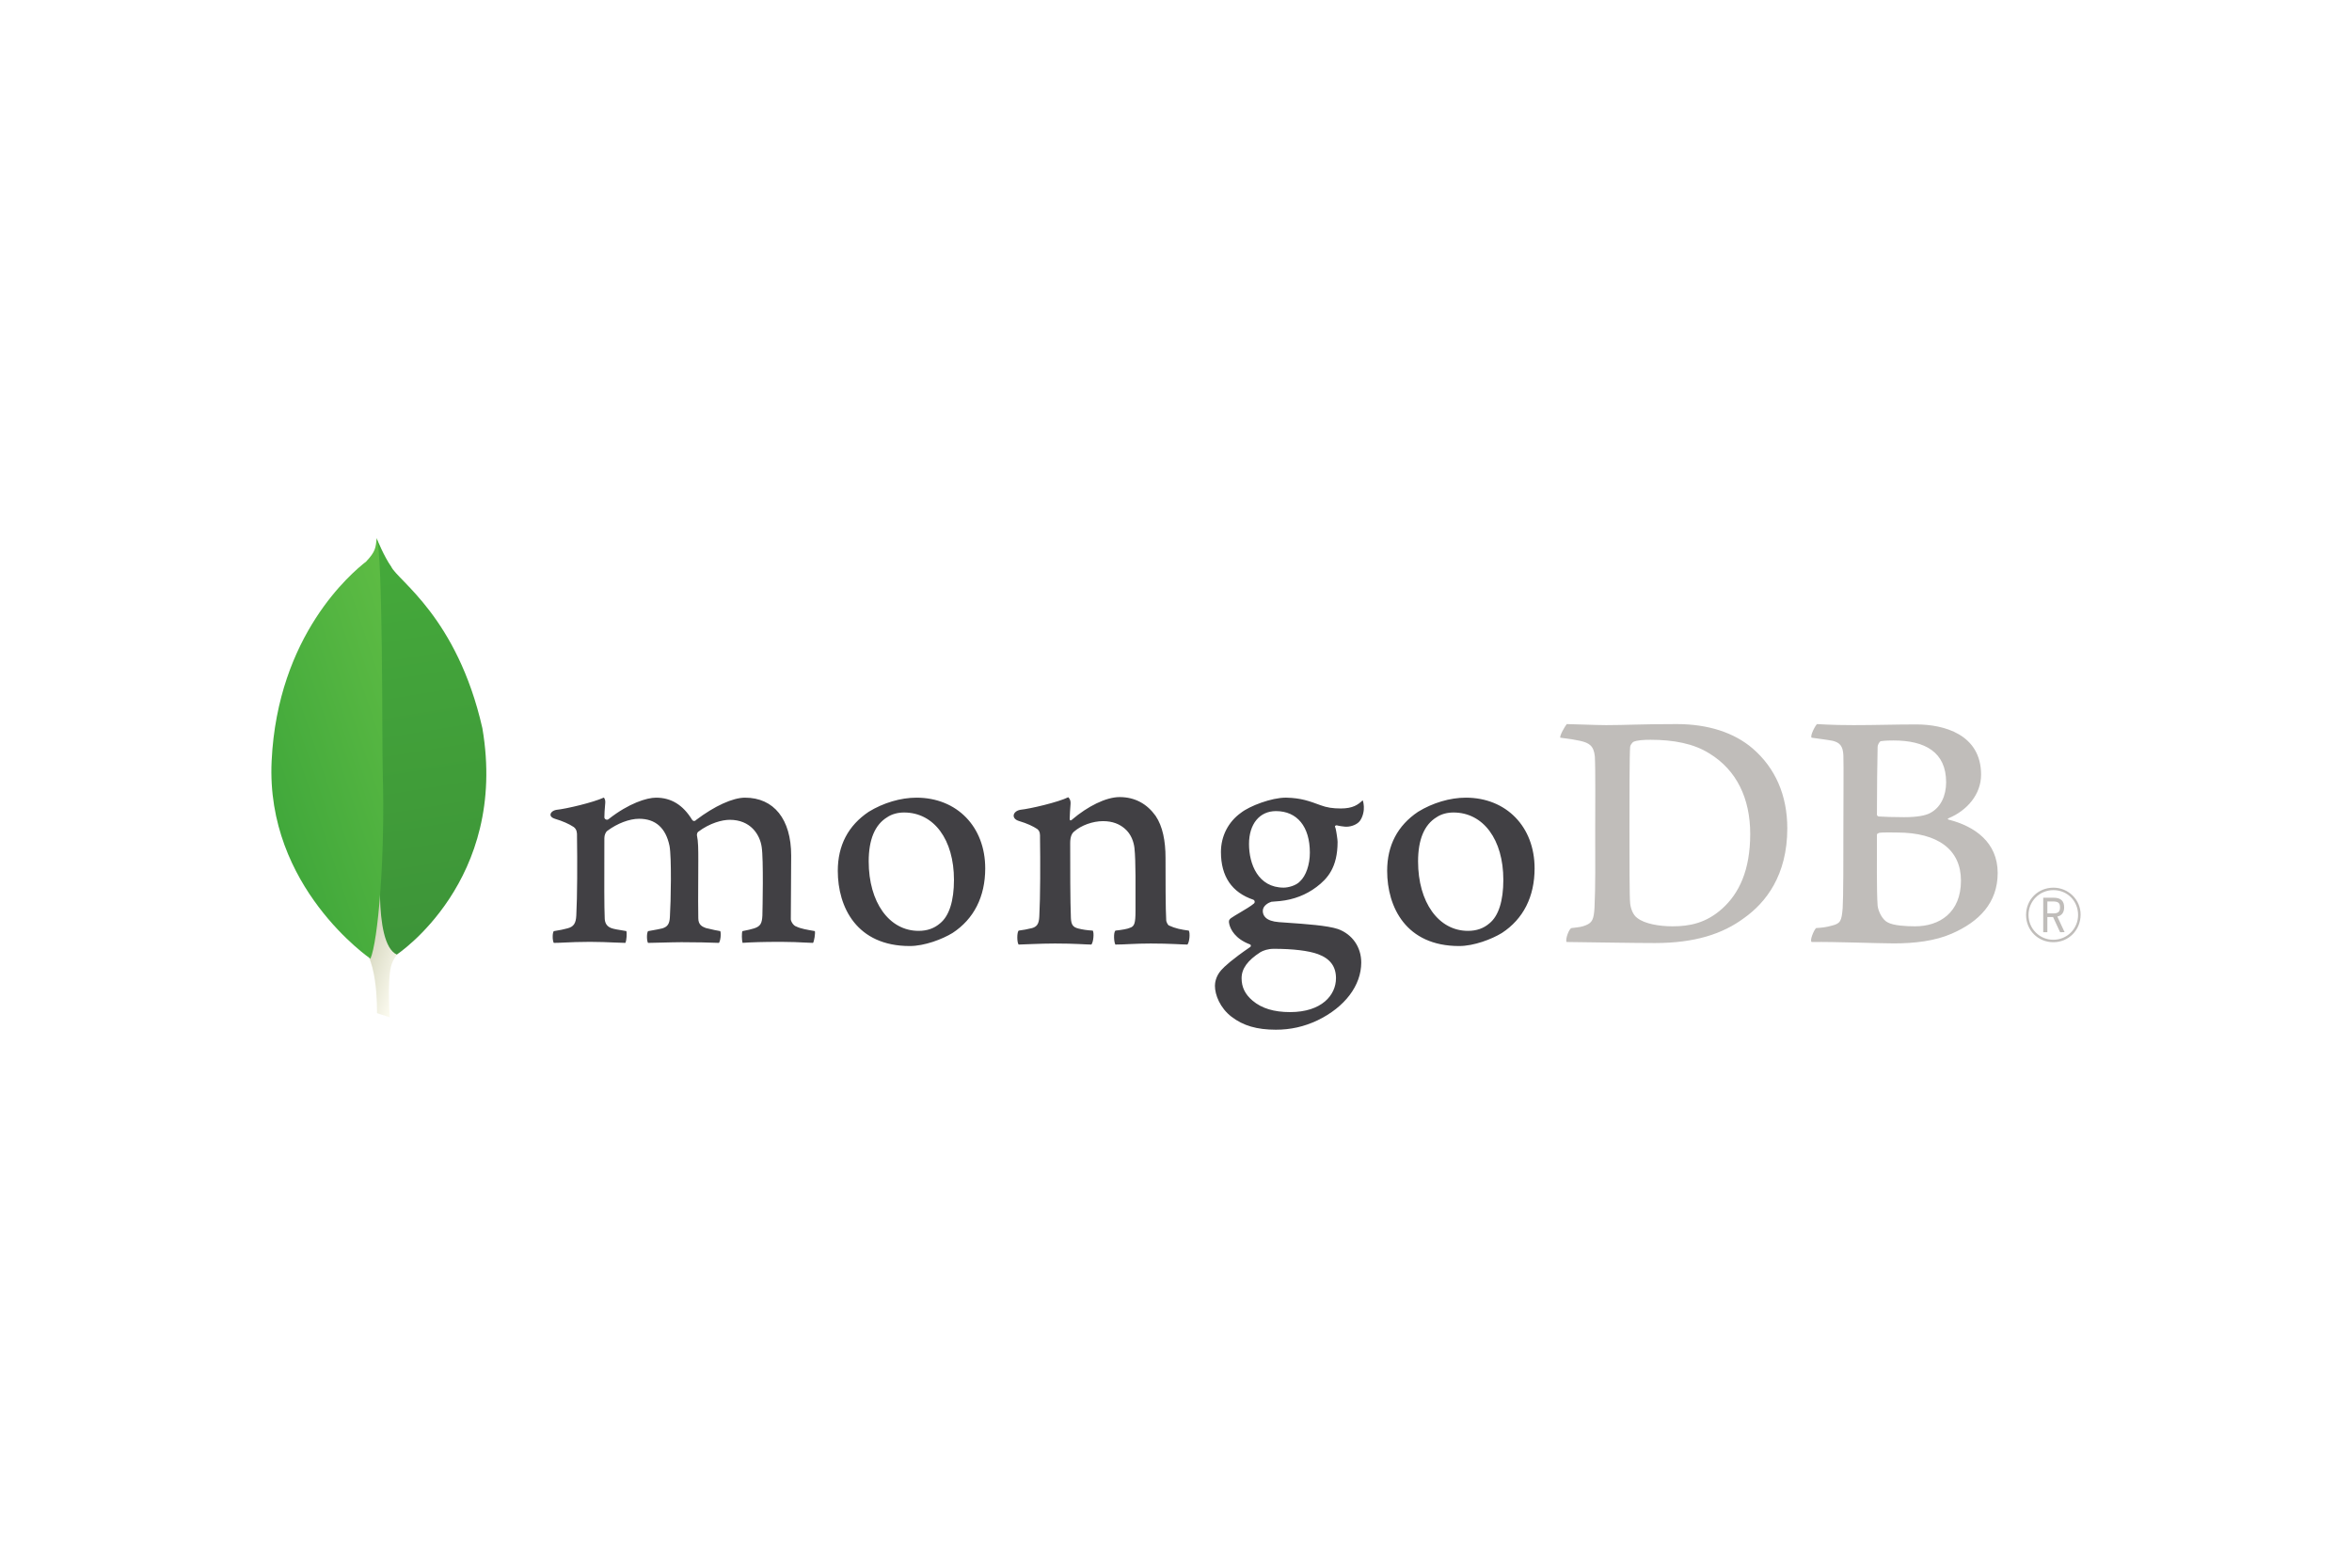
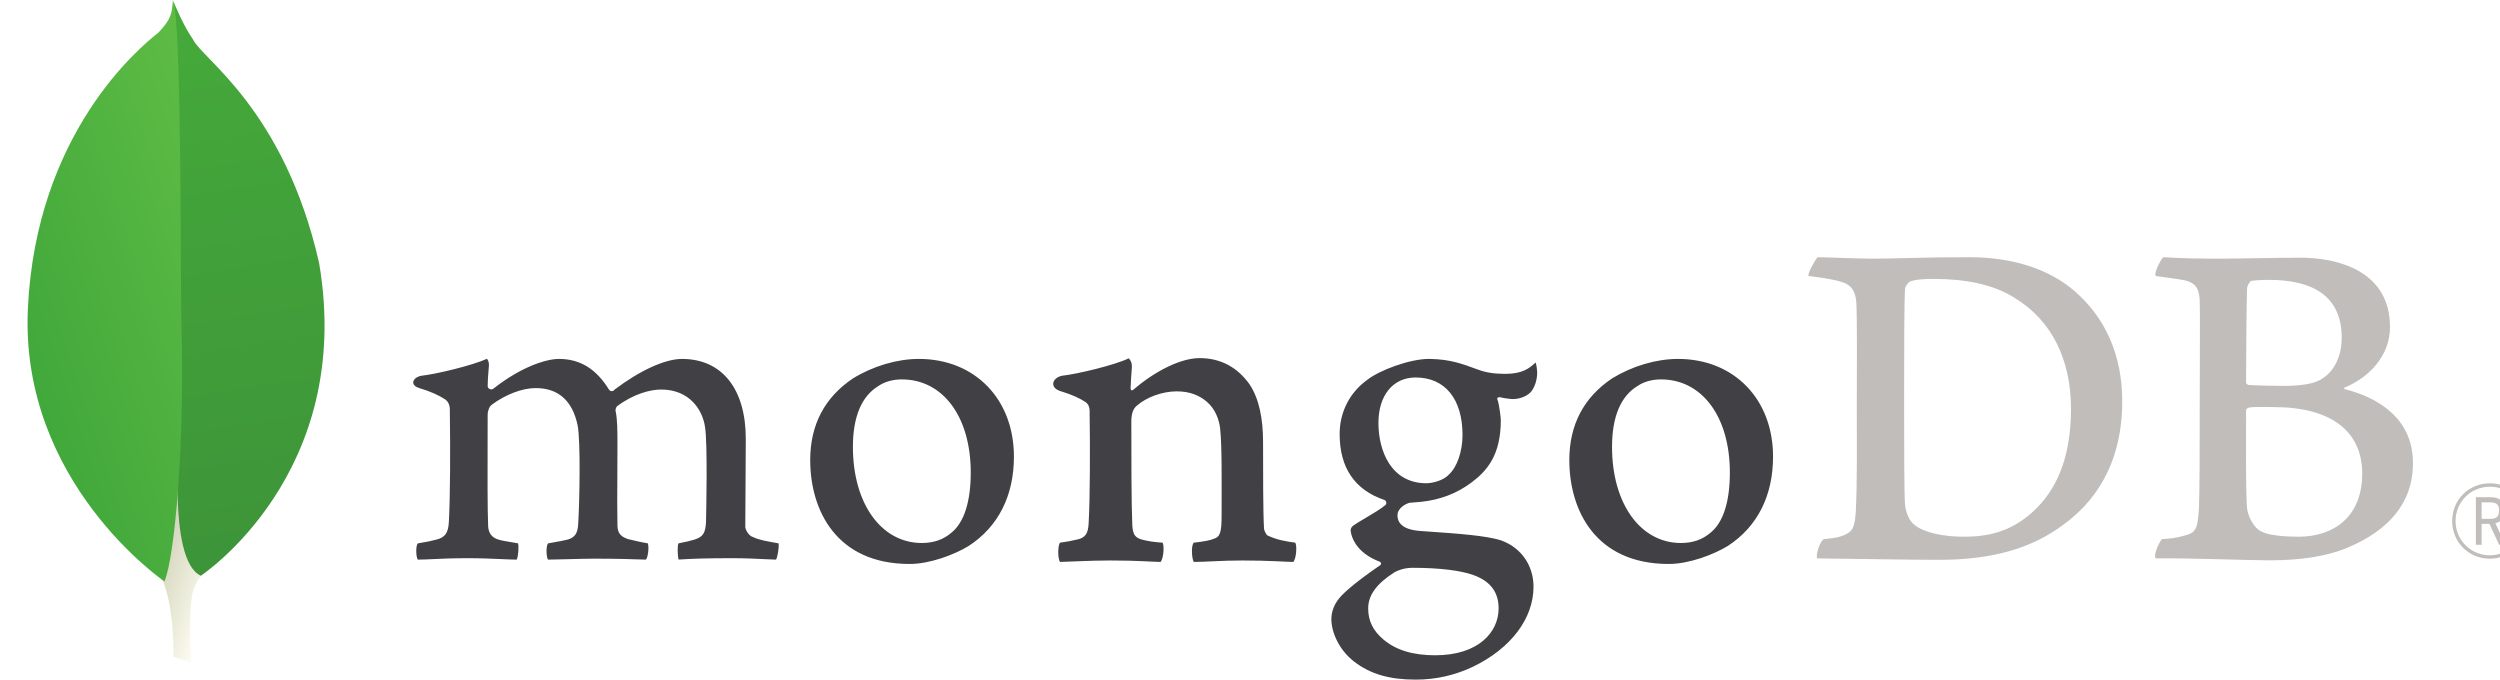
- <svg xmlns="http://www.w3.org/2000/svg" height="800" width="1200" viewBox="-79.021 -35.803 684.85 214.815">
-   <defs>
-     <linearGradient id="b" spreadMethod="pad" gradientTransform="matrix(344.394 -116.194 -104.815 -309.067 77.762 575.995)" gradientUnits="userSpaceOnUse" y2="0" x2="1" y1="0" x1="0">
-       <stop offset="0" stop-color="#929669" />
-       <stop offset=".231" stop-color="#929669" />
-       <stop offset="1" stop-color="#fdfcf1" />
+ <svg xmlns="http://www.w3.org/2000/svg" height="250.934" width="923.077" viewBox="-79.021 -35.803 526.808 67.38" version="1.1" id="svg48">
+   <defs id="defs28">
+     <linearGradient id="b" spreadMethod="pad" gradientTransform="matrix(344.394,-116.194,-104.815,-309.067,77.762,575.995)" gradientUnits="userSpaceOnUse" y2="0" x2="1" y1="0" x1="0">
+       <stop offset="0" stop-color="#929669" id="stop2" />
+       <stop offset=".231" stop-color="#929669" id="stop4" />
+       <stop offset="1" stop-color="#fdfcf1" id="stop6" />
    </linearGradient>
-     <linearGradient id="d" spreadMethod="pad" gradientTransform="matrix(241.166 -936.211 -1007.33 -161.502 203.932 1135.85)" gradientUnits="userSpaceOnUse" y2="0" x2="1" y1="0" x1="0">
-       <stop offset="0" stop-color="#45aa3a" />
-       <stop offset="1" stop-color="#3d9439" />
+     <linearGradient id="d" spreadMethod="pad" gradientTransform="matrix(241.166,-936.211,-1007.33,-161.502,203.932,1135.85)" gradientUnits="userSpaceOnUse" y2="0" x2="1" y1="0" x1="0">
+       <stop offset="0" stop-color="#45aa3a" id="stop9" />
+       <stop offset="1" stop-color="#3d9439" id="stop11" />
    </linearGradient>
-     <linearGradient id="f" spreadMethod="pad" gradientTransform="matrix(422.095 95.9042 131.897 -394.11 -25.083 595.855)" gradientUnits="userSpaceOnUse" y2="0" x2="1" y1="0" x1="0">
-       <stop offset="0" stop-color="#41a83b" />
-       <stop offset="1" stop-color="#5ebc44" />
+     <linearGradient id="f" spreadMethod="pad" gradientTransform="matrix(422.095,95.9042,131.897,-394.11,-25.083,595.855)" gradientUnits="userSpaceOnUse" y2="0" x2="1" y1="0" x1="0">
+       <stop offset="0" stop-color="#41a83b" id="stop14" />
+       <stop offset="1" stop-color="#5ebc44" id="stop16" />
    </linearGradient>
    <clipPath id="a" clipPathUnits="userSpaceOnUse">
-       <path d="M275.945 28.672l-29.961 9.918s3.821 151.64-50.867 162.258c-36.062 41.785 5.551 1784.892 136.559 5.972 0 0-44.84-22.515-53.328-60.75-8.485-38.261-2.403-117.398-2.403-117.398z" />
+       <path d="m 275.945,28.672 -29.961,9.918 c 0,0 3.821,151.64 -50.867,162.258 -36.062,41.785 5.551,1784.892 136.559,5.972 0,0 -44.84,-22.515 -53.328,-60.75 -8.485,-38.261 -2.403,-117.398 -2.403,-117.398 z" id="path19" />
    </clipPath>
    <clipPath id="c" clipPathUnits="userSpaceOnUse">
-       <path d="M292.098 175.105S552.441 346.574 491.449 702.68c-58.738 258.718-197.418 343.77-212.32 376.24-16.406 22.98-32.93 63.71-32.93 63.71l11.074-720.864s-22.906-220.11 34.825-246.661z" />
+       <path d="m 292.098,175.105 c 0,0 260.343,171.469 199.351,527.575 -58.738,258.718 -197.418,343.77 -212.32,376.24 -16.406,22.98 -32.93,63.71 -32.93,63.71 l 11.074,-720.864 c 0,0 -22.906,-220.11 34.825,-246.661 z" id="path22" />
    </clipPath>
    <clipPath id="e" clipPathUnits="userSpaceOnUse">
-       <path d="M230.742 165.523S-13.468 332.121.582 626.066C14.637 920.02 187.121 1064.55 220.715 1090.77c21.719 23.15 22.617 32.07 24.297 54.91 15.222-32.7 12.691-488.422 14.304-541.688 6.258-207.351-11.484-399.328-28.574-438.469z" />
+       <path d="m 230.742,165.523 c 0,0 -244.21,166.598 -230.16,460.543 14.055,293.954 186.539,438.484 220.133,464.704 21.719,23.15 22.617,32.07 24.297,54.91 15.222,-32.7 12.691,-488.422 14.304,-541.688 6.258,-207.351 -11.484,-399.328 -28.574,-438.469 z" id="path25" />
    </clipPath>
  </defs>
-   <g clip-path="url(#a)" transform="matrix(.125 0 0 -.125 0 143.21)">
-     <path d="M275.945 28.672l-29.961 9.918s3.821 151.64-50.867 162.258c-36.062 41.785 5.551 1784.892 136.559 5.972 0 0-44.84-22.515-53.328-60.75-8.485-38.261-2.403-117.398-2.403-117.398" fill="url(#b)" />
+   <g id="g871" transform="translate(5.803817,82.96116)">
+     <g id="g32" transform="matrix(0.125,0,0,-0.125,-79.02098,-13.46847)" clip-path="url(#a)">
+       <path style="fill:url(#b)" id="path30" d="m 275.945,28.672 -29.961,9.918 c 0,0 3.821,151.64 -50.867,162.258 -36.062,41.785 5.551,1784.892 136.559,5.972 0,0 -44.84,-22.515 -53.328,-60.75 -8.485,-38.261 -2.403,-117.398 -2.403,-117.398" />
+     </g>
+     <g id="g36" transform="matrix(0.125,0,0,-0.125,-79.02098,-13.46847)" clip-path="url(#c)">
+       <path style="fill:url(#d)" id="path34" d="m 292.098,175.105 c 0,0 260.343,171.469 199.351,527.575 -58.738,258.718 -197.418,343.77 -212.32,376.24 -16.406,22.98 -32.93,63.71 -32.93,63.71 l 11.074,-720.864 c 0,0 -22.906,-220.11 34.825,-246.661" />
+     </g>
+     <g id="g40" transform="matrix(0.125,0,0,-0.125,-79.02098,-13.46847)" clip-path="url(#e)">
+       <path style="fill:url(#f)" id="path38" d="m 230.742,165.523 c 0,0 -244.21,166.598 -230.16,460.543 14.055,293.954 186.539,438.484 220.133,464.704 21.719,23.15 22.617,32.07 24.297,54.91 15.222,-32.7 12.691,-488.422 14.304,-541.688 6.258,-207.351 -11.484,-399.328 -28.574,-438.469" />
+     </g>
+     <path style="fill:#c0bdba" id="path42" d="m 318.68,-46.018 c 2.16,1.726 6.477,2.437 10.283,2.437 4.935,0 9.767,-0.916 14.496,-5.178 4.831,-4.369 8.123,-11.07 8.123,-21.731 0,-10.256 -3.908,-18.583 -11.927,-23.457 -4.525,-2.843 -10.383,-3.959 -17.067,-3.959 -1.954,0 -3.908,0.101 -5.039,0.608 -0.309,0.203 -0.926,1.016 -0.926,1.423 -0.205,1.827 -0.205,15.738 -0.205,23.963 0,8.427 0,20.206 0.205,21.629 0.105,1.218 0.72,3.35 2.057,4.264 z m -20.521,-56.459 c 1.747,0 8.389,0.304 11.475,0.304 5.757,0 9.766,-0.304 20.561,-0.304 9.049,0 16.659,2.437 22.108,7.108 6.581,5.687 10.076,13.607 10.076,23.253 0,13.708 -6.271,21.628 -12.543,26.096 -6.273,4.67 -14.396,7.31 -26.013,7.31 -6.17,0 -16.762,-0.202 -25.604,-0.302 h -0.121 c -0.41,-0.814 0.757,-3.98 1.481,-4.063 2.39,-0.27 3.037,-0.362 4.147,-0.82 1.867,-0.767 2.308,-1.718 2.515,-5.07 0.307,-6.294 0.205,-13.809 0.205,-22.339 0,-6.092 0.102,-17.973 -0.103,-21.73 -0.309,-3.147 -1.643,-3.959 -4.318,-4.57 -1.337,-0.303 -3.187,-0.608 -5.757,-0.913 -0.207,-0.609 1.377,-3.351 1.891,-3.96 m 91.446,4.977 c -0.41,0.102 -0.925,1.118 -0.925,1.625 -0.1,3.655 -0.203,13.2 -0.203,19.8 0,0.202 0.306,0.507 0.513,0.507 1.337,0.103 4.625,0.204 7.402,0.204 3.907,0 6.171,-0.509 7.403,-1.118 3.29,-1.624 4.832,-5.178 4.832,-9.036 0,-8.834 -6.169,-12.186 -15.318,-12.186 -0.617,0 -2.366,0 -3.704,0.204 z m 23.34,40.617 c 0,-8.936 -6.578,-14.013 -18.61,-14.013 -0.513,0 -4.318,-0.102 -5.243,0.102 -0.309,0.1 -0.615,0.304 -0.615,0.507 0,6.398 -0.105,16.653 0.203,20.713 0.207,1.727 1.442,4.165 2.983,4.875 1.646,0.915 5.345,1.118 7.916,1.118 7.095,0 13.366,-3.961 13.366,-13.302 z m -41.908,-45.593 c 0.925,0 3.662,0.304 10.652,0.304 6.581,0 11.926,-0.202 18.301,-0.202 7.917,0 18.815,2.843 18.815,14.622 0,5.787 -4.11,10.459 -9.457,12.693 -0.309,0.101 -0.309,0.304 0,0.406 7.609,1.928 14.291,6.6 14.291,15.535 0,8.732 -5.449,14.216 -13.366,17.669 -4.833,2.131 -10.795,2.842 -16.864,2.842 -4.626,0 -17.024,-0.507 -23.914,-0.404 -0.72,-0.307 0.66,-3.556 1.275,-4.063 1.647,-0.101 2.915,-0.22 4.664,-0.728 2.466,-0.609 2.759,-1.404 3.068,-5.06 0.207,-3.147 0.207,-14.419 0.207,-22.441 0,-10.966 0.101,-18.378 0,-22.034 -0.105,-2.843 -1.132,-3.758 -3.086,-4.265 -1.541,-0.304 -4.111,-0.61 -6.168,-0.914 -0.516,-0.508 1.068,-3.554 1.582,-3.96" />
+     <path style="fill:#414044" id="path44" d="m 3.207,-38.753 c -0.172,-0.273 -0.353,-1.08 -0.315,-2.052 0.029,-0.74 0.175,-1.208 0.314,-1.369 1.939,-0.306 2.857,-0.513 3.947,-0.804 1.817,-0.451 2.502,-1.433 2.61,-3.758 0.298,-5.476 0.315,-15.745 0.206,-22.967 l 10e-4,-0.213 c 0.009,-0.775 0.021,-1.834 -0.952,-2.581 -1.426,-0.94 -3.204,-1.717 -5.453,-2.391 -0.861,-0.255 -1.337,-0.708 -1.312,-1.237 0.027,-0.509 0.567,-1.156 1.69,-1.372 2.977,-0.307 10.783,-2.166 13.846,-3.579 0.181,0.22 0.468,0.698 0.412,1.46 -0.023,0.32 -0.05,0.654 -0.079,1.002 -0.087,1.02 -0.185,2.177 -0.185,3.33 0,0.34 0.368,0.662 0.759,0.662 a 0.746,0.746 0 0 0 0.532,-0.225 c 5.838,-4.57 11.059,-6.2 13.747,-6.2 4.417,0 7.854,2.108 10.51,6.443 0.156,0.23 0.365,0.35 0.6,0.35 a 0.675,0.675 0 0 0 0.556,-0.298 c 5.368,-4.067 10.688,-6.495 14.244,-6.495 8.418,0 13.445,6.294 13.445,16.832 0,3.029 -0.03,6.867 -0.057,10.45 -0.026,3.144 -0.048,6.091 -0.048,8.13 0,0.495 0.662,1.866 1.66,2.14 1.23,0.6 3.01,0.905 5.254,1.292 l 0.086,0.014 c 0.172,0.604 -0.186,2.954 -0.528,3.435 -0.557,-0.004 -1.329,-0.045 -2.29,-0.093 -1.748,-0.09 -4.143,-0.21 -6.932,-0.21 -5.592,0 -8.515,0.11 -11.306,0.29 -0.21,-0.698 -0.284,-2.947 -0.027,-3.415 1.627,-0.305 2.432,-0.51 3.41,-0.8 1.78,-0.586 2.292,-1.392 2.396,-3.754 0.041,-1.68 0.364,-16.46 -0.209,-19.969 -0.527,-3.636 -3.272,-7.893 -9.274,-7.893 -2.226,0 -5.823,0.924 -9.252,3.522 -0.213,0.206 -0.336,0.608 -0.336,0.871 l 0.006,0.068 c 0.404,1.894 0.404,4.103 0.404,7.446 0,1.905 -0.012,3.926 -0.023,5.933 -0.023,4.075 -0.045,7.922 0.023,10.829 0,1.982 1.2,2.454 2.165,2.836 0.523,0.116 0.94,0.216 1.356,0.315 0.809,0.195 1.644,0.396 2.882,0.594 0.17,0.39 0.184,1.557 -0.048,2.555 -0.13,0.551 -0.279,0.794 -0.358,0.873 -3.11,-0.106 -6.301,-0.2 -10.905,-0.2 -1.396,0 -3.675,0.06 -5.685,0.114 -1.63,0.043 -3.173,0.086 -4.05,0.09 -0.127,-0.201 -0.305,-0.844 -0.305,-1.77 0,-0.861 0.158,-1.468 0.32,-1.655 0.433,-0.08 0.845,-0.153 1.237,-0.223 1.08,-0.192 2.013,-0.357 2.908,-0.577 1.524,-0.464 2.096,-1.31 2.207,-3.246 0.297,-4.519 0.53,-17.536 -0.11,-20.796 -1.09,-5.232 -4.072,-7.883 -8.86,-7.883 -2.809,0 -6.353,1.35 -9.25,3.52 -0.487,0.357 -0.854,1.258 -0.854,2.09 0,1.55 -0.005,3.396 -0.011,5.375 -0.02,6.538 -0.043,14.675 0.117,18.197 0.097,1.082 0.474,2.37 2.518,2.846 0.445,0.124 1.218,0.254 2.113,0.401 0.515,0.086 1.078,0.18 1.657,0.283 0.208,0.56 0.08,2.754 -0.276,3.437 -0.893,-0.005 -1.992,-0.057 -3.254,-0.112 -1.926,-0.085 -4.322,-0.192 -7.053,-0.192 -3.213,0 -5.45,0.107 -7.248,0.192 -1.205,0.057 -2.25,0.108 -3.293,0.112 m 102.002,-37.977 c -1.871,0 -3.619,0.49 -4.919,1.38 -3.57,2.169 -5.387,6.5 -5.387,12.86 0,11.914 5.972,20.233 14.521,20.233 2.523,0 4.579,-0.725 6.288,-2.215 2.627,-2.142 4.02,-6.514 4.02,-12.637 0,-11.736 -5.837,-19.62 -14.523,-19.62 z m 1.646,38.891 c -15.447,0 -20.95,-11.318 -20.95,-21.908 0,-7.398 3.028,-13.183 9.004,-17.192 4.248,-2.608 9.319,-4.108 13.9,-4.108 11.789,0 20.024,8.466 20.024,20.59 0,8.242 -3.291,14.748 -9.515,18.814 -2.985,1.829 -8.164,3.804 -12.463,3.804 m 158.32,-38.891 c -1.873,0 -3.622,0.49 -4.92,1.38 -3.57,2.169 -5.387,6.498 -5.387,12.86 0,11.914 5.97,20.233 14.521,20.233 2.523,0 4.579,-0.725 6.288,-2.216 2.626,-2.14 4.02,-6.512 4.02,-12.634 0,-11.737 -5.837,-19.623 -14.522,-19.623 z m 1.645,38.891 c -15.448,0 -20.952,-11.317 -20.952,-21.907 0,-7.4 3.031,-13.185 9.007,-17.194 4.247,-2.608 9.318,-4.107 13.898,-4.107 11.79,0 20.025,8.468 20.025,20.589 0,8.244 -3.291,14.75 -9.515,18.813 -2.985,1.83 -8.163,3.806 -12.463,3.806 m -53.338,-39.296 c -4.762,0 -7.839,3.756 -7.839,9.57 0,5.866 2.646,12.716 10.102,12.716 1.28,0 3.602,-0.568 4.752,-1.835 1.732,-1.59 2.863,-4.875 2.863,-8.344 0,-7.582 -3.693,-12.107 -9.878,-12.107 z m -0.615,40.107 c -1.789,0 -3.09,0.52 -3.868,0.956 -3.769,2.414 -5.516,4.824 -5.516,7.6 0,2.616 1.017,4.695 3.202,6.544 2.647,2.24 6.215,3.33 10.91,3.33 9.233,0 13.373,-4.96 13.373,-9.875 0,-3.42 -1.719,-5.713 -5.254,-7.01 -2.725,-0.994 -7.276,-1.545 -12.847,-1.545 z m 0.615,23.56 c -5.545,0 -9.542,-1.169 -12.955,-3.792 -3.32,-2.56 -4.808,-6.357 -4.808,-8.98 0,-0.754 0.179,-2.704 1.819,-4.567 0.967,-1.097 3.205,-3.15 8.375,-6.701 a 0.425,0.425 0 0 0 0.269,-0.407 0.42,0.42 0 0 0 -0.324,-0.423 c -4.261,-1.63 -5.546,-4.304 -5.934,-5.755 a 3.124,3.124 0 0 0 -0.042,-0.224 c -0.123,-0.569 -0.237,-1.107 0.533,-1.66 0.597,-0.425 1.555,-0.992 2.57,-1.59 1.498,-0.884 3.195,-1.885 4.135,-2.69 a 0.643,0.643 0 0 0 0.174,-0.57 0.645,0.645 0 0 0 -0.345,-0.483 c -6.306,-2.117 -9.481,-6.796 -9.481,-13.921 0,-4.6 2.124,-8.758 5.825,-11.41 2.536,-2.001 8.902,-4.409 13.026,-4.409 l 0.24,0.003 c 4.244,0.1 6.635,0.988 9.945,2.212 1.798,0.665 3.499,0.935 5.879,0.935 3.512,0 5.046,-1.112 6.362,-2.389 0.075,0.158 0.255,0.66 0.335,1.816 0.084,1.179 -0.238,2.925 -1.14,4.172 -0.72,0.994 -2.383,1.714 -3.955,1.714 -0.157,0 -0.312,-0.007 -0.46,-0.023 -1.618,-0.158 -2.378,-0.394 -2.386,-0.397 l -0.396,0.138 c -0.125,0.182 -0.044,0.385 0.059,0.641 0.025,0.062 0.05,0.12 0.058,0.159 0.207,0.822 0.573,3.222 0.573,3.894 0,7.472 -2.951,10.731 -6.141,13.141 -3.044,2.295 -6.602,3.674 -10.612,4.097 h -0.003 c -0.082,0 -0.462,0.034 -1.228,0.102 -0.494,0.045 -1.109,0.1 -1.2,0.1 l -0.09,0.012 c -0.697,0.197 -2.505,1.056 -2.505,2.654 0,1.33 0.82,2.978 4.729,3.272 0.792,0.06 1.642,0.119 2.53,0.18 5.161,0.359 11.606,0.806 14.64,1.834 4.172,1.518 6.769,5.251 6.769,9.741 0,6.706 -4.774,13.012 -12.768,16.864 -3.877,1.824 -7.815,2.71 -12.072,2.71 m -25.363,-28.86 c -2.261,-0.305 -3.907,-0.61 -5.86,-1.524 -0.309,-0.203 -0.721,-1.117 -0.721,-1.422 -0.206,-3.148 -0.206,-12.286 -0.206,-18.276 0,-4.875 -0.822,-9.14 -2.878,-12.187 -2.467,-3.452 -5.962,-5.482 -10.487,-5.482 -4.009,0 -9.357,2.741 -13.777,6.499 -0.103,0.101 -0.782,0.745 -0.767,-0.255 0.015,-0.999 0.17,-3.032 0.262,-4.311 0.094,-1.28 -0.673,-1.883 -0.673,-1.883 -2.879,1.422 -10.987,3.347 -13.98,3.656 -2.189,0.421 -2.74,2.522 -0.41,3.248 0,0.004 0.022,0.008 0.035,0.012 2.438,0.733 4.081,1.516 5.307,2.324 0.926,0.711 0.823,1.727 0.823,2.54 0.102,6.802 0.102,17.262 -0.207,22.947 -0.102,2.235 -0.72,3.046 -2.365,3.453 l 0.15,-0.05 a 32.183,32.183 0 0 1 -3.803,0.71 c -0.515,0.507 -0.515,3.452 -0.002,4.062 1.03,0 6.274,-0.306 10.592,-0.306 5.962,0 9.047,0.306 10.59,0.306 0.616,-0.712 0.822,-3.454 0.411,-4.062 -1.749,-0.101 -2.983,-0.305 -4.216,-0.61 -1.645,-0.406 -2.057,-1.218 -2.158,-3.046 -0.206,-4.772 -0.206,-14.925 -0.206,-21.831 0,-1.93 0.514,-2.843 1.131,-3.351 2.055,-1.828 5.449,-3.045 8.431,-3.045 2.878,0 4.832,0.913 6.272,2.13 1.953,1.626 2.672,3.961 2.878,5.688 0.412,3.86 0.308,11.575 0.308,18.277 0,3.656 -0.308,4.57 -1.644,4.976 -0.617,0.305 -2.262,0.609 -4.216,0.812 -0.616,0.608 -0.411,3.452 0,4.062 2.674,0 5.759,-0.306 10.281,-0.306 5.656,0 9.254,0.306 10.694,0.306 0.616,-0.712 0.821,-3.352 0.411,-4.062" />
+     <path style="fill:#c0bdba" id="path46" d="m 438.105,-47.339 h 1.74 c 1.407,0 1.942,-0.49 1.942,-1.762 0,-1.293 -0.514,-1.719 -2.098,-1.719 h -1.584 z m 3.704,5.466 -2.052,-4.418 h -1.652 v 4.418 h -1.205 v -10.04 h 2.97 c 2.207,0 3.122,0.983 3.122,2.812 0,1.47 -0.693,2.408 -1.985,2.677 l 2.118,4.55 z m -1.94,-12.247 c -4.04,0 -7.251,3.19 -7.251,7.25 a 7.193,7.193 0 0 0 7.227,7.205 7.19,7.19 0 0 0 7.207,-7.206 c 0,-4.081 -3.123,-7.249 -7.183,-7.249 z m -0.024,15.17 c -4.46,0 -7.94,-3.481 -7.94,-7.942 0,-4.485 3.48,-7.942 7.964,-7.942 4.373,0 7.918,3.502 7.918,7.829 0,4.528 -3.479,8.054 -7.942,8.054" />
  </g>
-   <g clip-path="url(#c)" transform="matrix(.125 0 0 -.125 0 143.21)">
-     <path d="M292.098 175.105S552.441 346.574 491.449 702.68c-58.738 258.718-197.418 343.77-212.32 376.24-16.406 22.98-32.93 63.71-32.93 63.71l11.074-720.864s-22.906-220.11 34.825-246.661" fill="url(#d)" />
-   </g>
-   <g clip-path="url(#e)" transform="matrix(.125 0 0 -.125 0 143.21)">
-     <path d="M230.742 165.523S-13.468 332.121.582 626.066C14.637 920.02 187.121 1064.55 220.715 1090.77c21.719 23.15 22.617 32.07 24.297 54.91 15.222-32.7 12.691-488.422 14.304-541.688 6.258-207.351-11.484-399.328-28.574-438.469" fill="url(#f)" />
-   </g>
-   <path d="M397.701 110.66c2.16 1.726 6.477 2.437 10.283 2.437 4.935 0 9.767-.916 14.496-5.178 4.831-4.369 8.123-11.07 8.123-21.731 0-10.256-3.908-18.583-11.927-23.457-4.525-2.843-10.383-3.959-17.067-3.959-1.954 0-3.908.101-5.039.608-.309.203-.926 1.016-.926 1.423-.205 1.827-.205 15.738-.205 23.963 0 8.427 0 20.206.205 21.629.105 1.218.72 3.35 2.057 4.264zM377.18 54.201c1.747 0 8.389.304 11.475.304 5.757 0 9.766-.304 20.561-.304 9.049 0 16.659 2.437 22.108 7.108 6.581 5.687 10.076 13.607 10.076 23.253 0 13.708-6.271 21.628-12.543 26.096-6.273 4.67-14.396 7.31-26.013 7.31-6.17 0-16.762-.202-25.604-.302h-.121c-.41-.814.757-3.98 1.481-4.063 2.39-.27 3.037-.362 4.147-.82 1.867-.767 2.308-1.718 2.515-5.07.307-6.294.205-13.809.205-22.339 0-6.092.102-17.973-.103-21.73-.309-3.147-1.643-3.959-4.318-4.57-1.337-.303-3.187-.608-5.757-.913-.207-.609 1.377-3.351 1.891-3.96m91.446 4.977c-.41.102-.925 1.118-.925 1.625-.1 3.655-.203 13.2-.203 19.8 0 .202.306.507.513.507 1.337.103 4.625.204 7.402.204 3.907 0 6.171-.509 7.403-1.118 3.29-1.624 4.832-5.178 4.832-9.036 0-8.834-6.169-12.186-15.318-12.186-.617 0-2.366 0-3.704.204zm23.34 40.617c0-8.936-6.578-14.013-18.61-14.013-.513 0-4.318-.102-5.243.102-.309.1-.615.304-.615.507 0 6.398-.105 16.653.203 20.713.207 1.727 1.442 4.165 2.983 4.875 1.646.915 5.345 1.118 7.916 1.118 7.095 0 13.366-3.961 13.366-13.302zm-41.908-45.593c.925 0 3.662.304 10.652.304 6.581 0 11.926-.202 18.301-.202 7.917 0 18.815 2.843 18.815 14.622 0 5.787-4.11 10.459-9.457 12.693-.309.101-.309.304 0 .406 7.609 1.928 14.291 6.6 14.291 15.535 0 8.732-5.449 14.216-13.366 17.669-4.833 2.131-10.795 2.842-16.864 2.842-4.626 0-17.024-.507-23.914-.404-.72-.307.66-3.556 1.275-4.063 1.647-.101 2.915-.22 4.664-.728 2.466-.609 2.759-1.404 3.068-5.06.207-3.147.207-14.419.207-22.441 0-10.966.101-18.378 0-22.034-.105-2.843-1.132-3.758-3.086-4.265-1.541-.304-4.111-.61-6.168-.914-.516-.508 1.068-3.554 1.582-3.96" fill="#c0bdba" />
-   <path d="M82.228 117.925c-.172-.273-.353-1.08-.315-2.052.029-.74.175-1.208.314-1.369 1.939-.306 2.857-.513 3.947-.804 1.817-.451 2.502-1.433 2.61-3.758.298-5.476.315-15.745.206-22.967l.001-.213c.009-.775.021-1.834-.952-2.581-1.426-.94-3.204-1.717-5.453-2.391-.861-.255-1.337-.708-1.312-1.237.027-.509.567-1.156 1.69-1.372 2.977-.307 10.783-2.166 13.846-3.579.181.22.468.698.412 1.46-.023.32-.05.654-.079 1.002-.087 1.02-.185 2.177-.185 3.33 0 .34.368.662.759.662a.746.746 0 00.532-.225c5.838-4.57 11.059-6.2 13.747-6.2 4.417 0 7.854 2.108 10.51 6.443.156.23.365.35.6.35a.675.675 0 00.556-.298c5.368-4.067 10.688-6.495 14.244-6.495 8.418 0 13.445 6.294 13.445 16.832 0 3.029-.03 6.867-.057 10.45-.026 3.144-.048 6.091-.048 8.13 0 .495.662 1.866 1.66 2.14 1.23.6 3.01.905 5.254 1.292l.086.014c.172.604-.186 2.954-.528 3.435-.557-.004-1.329-.045-2.29-.093-1.748-.09-4.143-.21-6.932-.21-5.592 0-8.515.11-11.306.29-.21-.698-.284-2.947-.027-3.415 1.627-.305 2.432-.51 3.41-.8 1.78-.586 2.292-1.392 2.396-3.754.041-1.68.364-16.46-.209-19.969-.527-3.636-3.272-7.893-9.274-7.893-2.226 0-5.823.924-9.252 3.522-.213.206-.336.608-.336.871l.006.068c.404 1.894.404 4.103.404 7.446 0 1.905-.012 3.926-.023 5.933-.023 4.075-.045 7.922.023 10.829 0 1.982 1.2 2.454 2.165 2.836.523.116.94.216 1.356.315.809.195 1.644.396 2.882.594.17.39.184 1.557-.048 2.555-.13.551-.279.794-.358.873-3.11-.106-6.301-.2-10.905-.2-1.396 0-3.675.06-5.685.114-1.63.043-3.173.086-4.05.09-.127-.201-.305-.844-.305-1.77 0-.861.158-1.468.32-1.655.433-.08.845-.153 1.237-.223 1.08-.192 2.013-.357 2.908-.577 1.524-.464 2.096-1.31 2.207-3.246.297-4.519.53-17.536-.11-20.796-1.09-5.232-4.072-7.883-8.86-7.883-2.809 0-6.353 1.35-9.25 3.52-.487.357-.854 1.258-.854 2.09 0 1.55-.005 3.396-.011 5.375-.02 6.538-.043 14.675.117 18.197.097 1.082.474 2.37 2.518 2.846.445.124 1.218.254 2.113.401.515.086 1.078.18 1.657.283.208.56.08 2.754-.276 3.437-.893-.005-1.992-.057-3.254-.112-1.926-.085-4.322-.192-7.053-.192-3.213 0-5.45.107-7.248.192-1.205.057-2.25.108-3.293.112M184.23 79.948c-1.871 0-3.619.49-4.919 1.38-3.57 2.169-5.387 6.5-5.387 12.86 0 11.914 5.972 20.233 14.521 20.233 2.523 0 4.579-.725 6.288-2.215 2.627-2.142 4.02-6.514 4.02-12.637 0-11.736-5.837-19.62-14.523-19.62zm1.646 38.891c-15.447 0-20.95-11.318-20.95-21.908 0-7.398 3.028-13.183 9.004-17.192 4.248-2.608 9.319-4.108 13.9-4.108 11.789 0 20.024 8.466 20.024 20.59 0 8.242-3.291 14.748-9.515 18.814-2.985 1.829-8.164 3.804-12.463 3.804m158.32-38.891c-1.873 0-3.622.49-4.92 1.38-3.57 2.169-5.387 6.498-5.387 12.86 0 11.914 5.97 20.233 14.521 20.233 2.523 0 4.579-.725 6.288-2.216 2.626-2.14 4.02-6.512 4.02-12.634 0-11.737-5.837-19.623-14.522-19.623zm1.645 38.891c-15.448 0-20.952-11.317-20.952-21.907 0-7.4 3.031-13.185 9.007-17.194 4.247-2.608 9.318-4.107 13.898-4.107 11.79 0 20.025 8.468 20.025 20.589 0 8.244-3.291 14.75-9.515 18.813-2.985 1.83-8.163 3.806-12.463 3.806m-53.338-39.296c-4.762 0-7.839 3.756-7.839 9.57 0 5.866 2.646 12.716 10.102 12.716 1.28 0 3.602-.568 4.752-1.835 1.732-1.59 2.863-4.875 2.863-8.344 0-7.582-3.693-12.107-9.878-12.107zm-.615 40.107c-1.789 0-3.09.52-3.868.956-3.769 2.414-5.516 4.824-5.516 7.6 0 2.616 1.017 4.695 3.202 6.544 2.647 2.24 6.215 3.33 10.91 3.33 9.233 0 13.373-4.96 13.373-9.875 0-3.42-1.719-5.713-5.254-7.01-2.725-.994-7.276-1.545-12.847-1.545zm.615 23.56c-5.545 0-9.542-1.169-12.955-3.792-3.32-2.56-4.808-6.357-4.808-8.98 0-.754.179-2.704 1.819-4.567.967-1.097 3.205-3.15 8.375-6.701a.425.425 0 00.269-.407.42.42 0 00-.324-.423c-4.261-1.63-5.546-4.304-5.934-5.755a3.124 3.124 0 00-.042-.224c-.123-.569-.237-1.107.533-1.66.597-.425 1.555-.992 2.57-1.59 1.498-.884 3.195-1.885 4.135-2.69a.643.643 0 00.174-.57.645.645 0 00-.345-.483c-6.306-2.117-9.481-6.796-9.481-13.921 0-4.6 2.124-8.758 5.825-11.41 2.536-2.001 8.902-4.409 13.026-4.409l.24.003c4.244.1 6.635.988 9.945 2.212 1.798.665 3.499.935 5.879.935 3.512 0 5.046-1.112 6.362-2.389.075.158.255.66.335 1.816.084 1.179-.238 2.925-1.14 4.172-.72.994-2.383 1.714-3.955 1.714-.157 0-.312-.007-.46-.023-1.618-.158-2.378-.394-2.386-.397l-.396.138c-.125.182-.044.385.059.641.025.062.05.12.058.159.207.822.573 3.222.573 3.894 0 7.472-2.951 10.731-6.141 13.141-3.044 2.295-6.602 3.674-10.612 4.097h-.003c-.082 0-.462.034-1.228.102-.494.045-1.109.1-1.2.1l-.09.012c-.697.197-2.505 1.056-2.505 2.654 0 1.33.82 2.978 4.729 3.272.792.06 1.642.119 2.53.18 5.161.359 11.606.806 14.64 1.834 4.172 1.518 6.769 5.251 6.769 9.741 0 6.706-4.774 13.012-12.768 16.864-3.877 1.824-7.815 2.71-12.072 2.71m-25.363-28.86c-2.261-.305-3.907-.61-5.86-1.524-.309-.203-.721-1.117-.721-1.422-.206-3.148-.206-12.286-.206-18.276 0-4.875-.822-9.14-2.878-12.187-2.467-3.452-5.962-5.482-10.487-5.482-4.009 0-9.357 2.741-13.777 6.499-.103.101-.782.745-.767-.255.015-.999.17-3.032.262-4.311.094-1.28-.673-1.883-.673-1.883-2.879 1.422-10.987 3.347-13.98 3.656-2.189.421-2.74 2.522-.41 3.248 0 .004.022.008.035.012 2.438.733 4.081 1.516 5.307 2.324.926.711.823 1.727.823 2.54.102 6.802.102 17.262-.207 22.947-.102 2.235-.72 3.046-2.365 3.453l.15-.05a32.183 32.183 0 01-3.803.71c-.515.507-.515 3.452-.002 4.062 1.03 0 6.274-.306 10.592-.306 5.962 0 9.047.306 10.59.306.616-.712.822-3.454.411-4.062-1.749-.101-2.983-.305-4.216-.61-1.645-.406-2.057-1.218-2.158-3.046-.206-4.772-.206-14.925-.206-21.831 0-1.93.514-2.843 1.131-3.351 2.055-1.828 5.449-3.045 8.431-3.045 2.878 0 4.832.913 6.272 2.13 1.953 1.626 2.672 3.961 2.878 5.688.412 3.86.308 11.575.308 18.277 0 3.656-.308 4.57-1.644 4.976-.617.305-2.262.609-4.216.812-.616.608-.411 3.452 0 4.062 2.674 0 5.759-.306 10.281-.306 5.656 0 9.254.306 10.694.306.616-.712.821-3.352.411-4.062" fill="#414044" />
-   <path d="M517.126 109.339h1.74c1.407 0 1.942-.49 1.942-1.762 0-1.293-.514-1.719-2.098-1.719h-1.584zm3.704 5.466l-2.052-4.418h-1.652v4.418h-1.205v-10.04h2.97c2.207 0 3.122.983 3.122 2.812 0 1.47-.693 2.408-1.985 2.677l2.118 4.55zm-1.94-12.247c-4.04 0-7.251 3.19-7.251 7.25a7.193 7.193 0 007.227 7.205 7.19 7.19 0 007.207-7.206c0-4.081-3.123-7.249-7.183-7.249zm-.024 15.17c-4.46 0-7.94-3.481-7.94-7.942 0-4.485 3.48-7.942 7.964-7.942 4.373 0 7.918 3.502 7.918 7.829 0 4.528-3.479 8.054-7.942 8.054" fill="#c0bdba" />
</svg>
